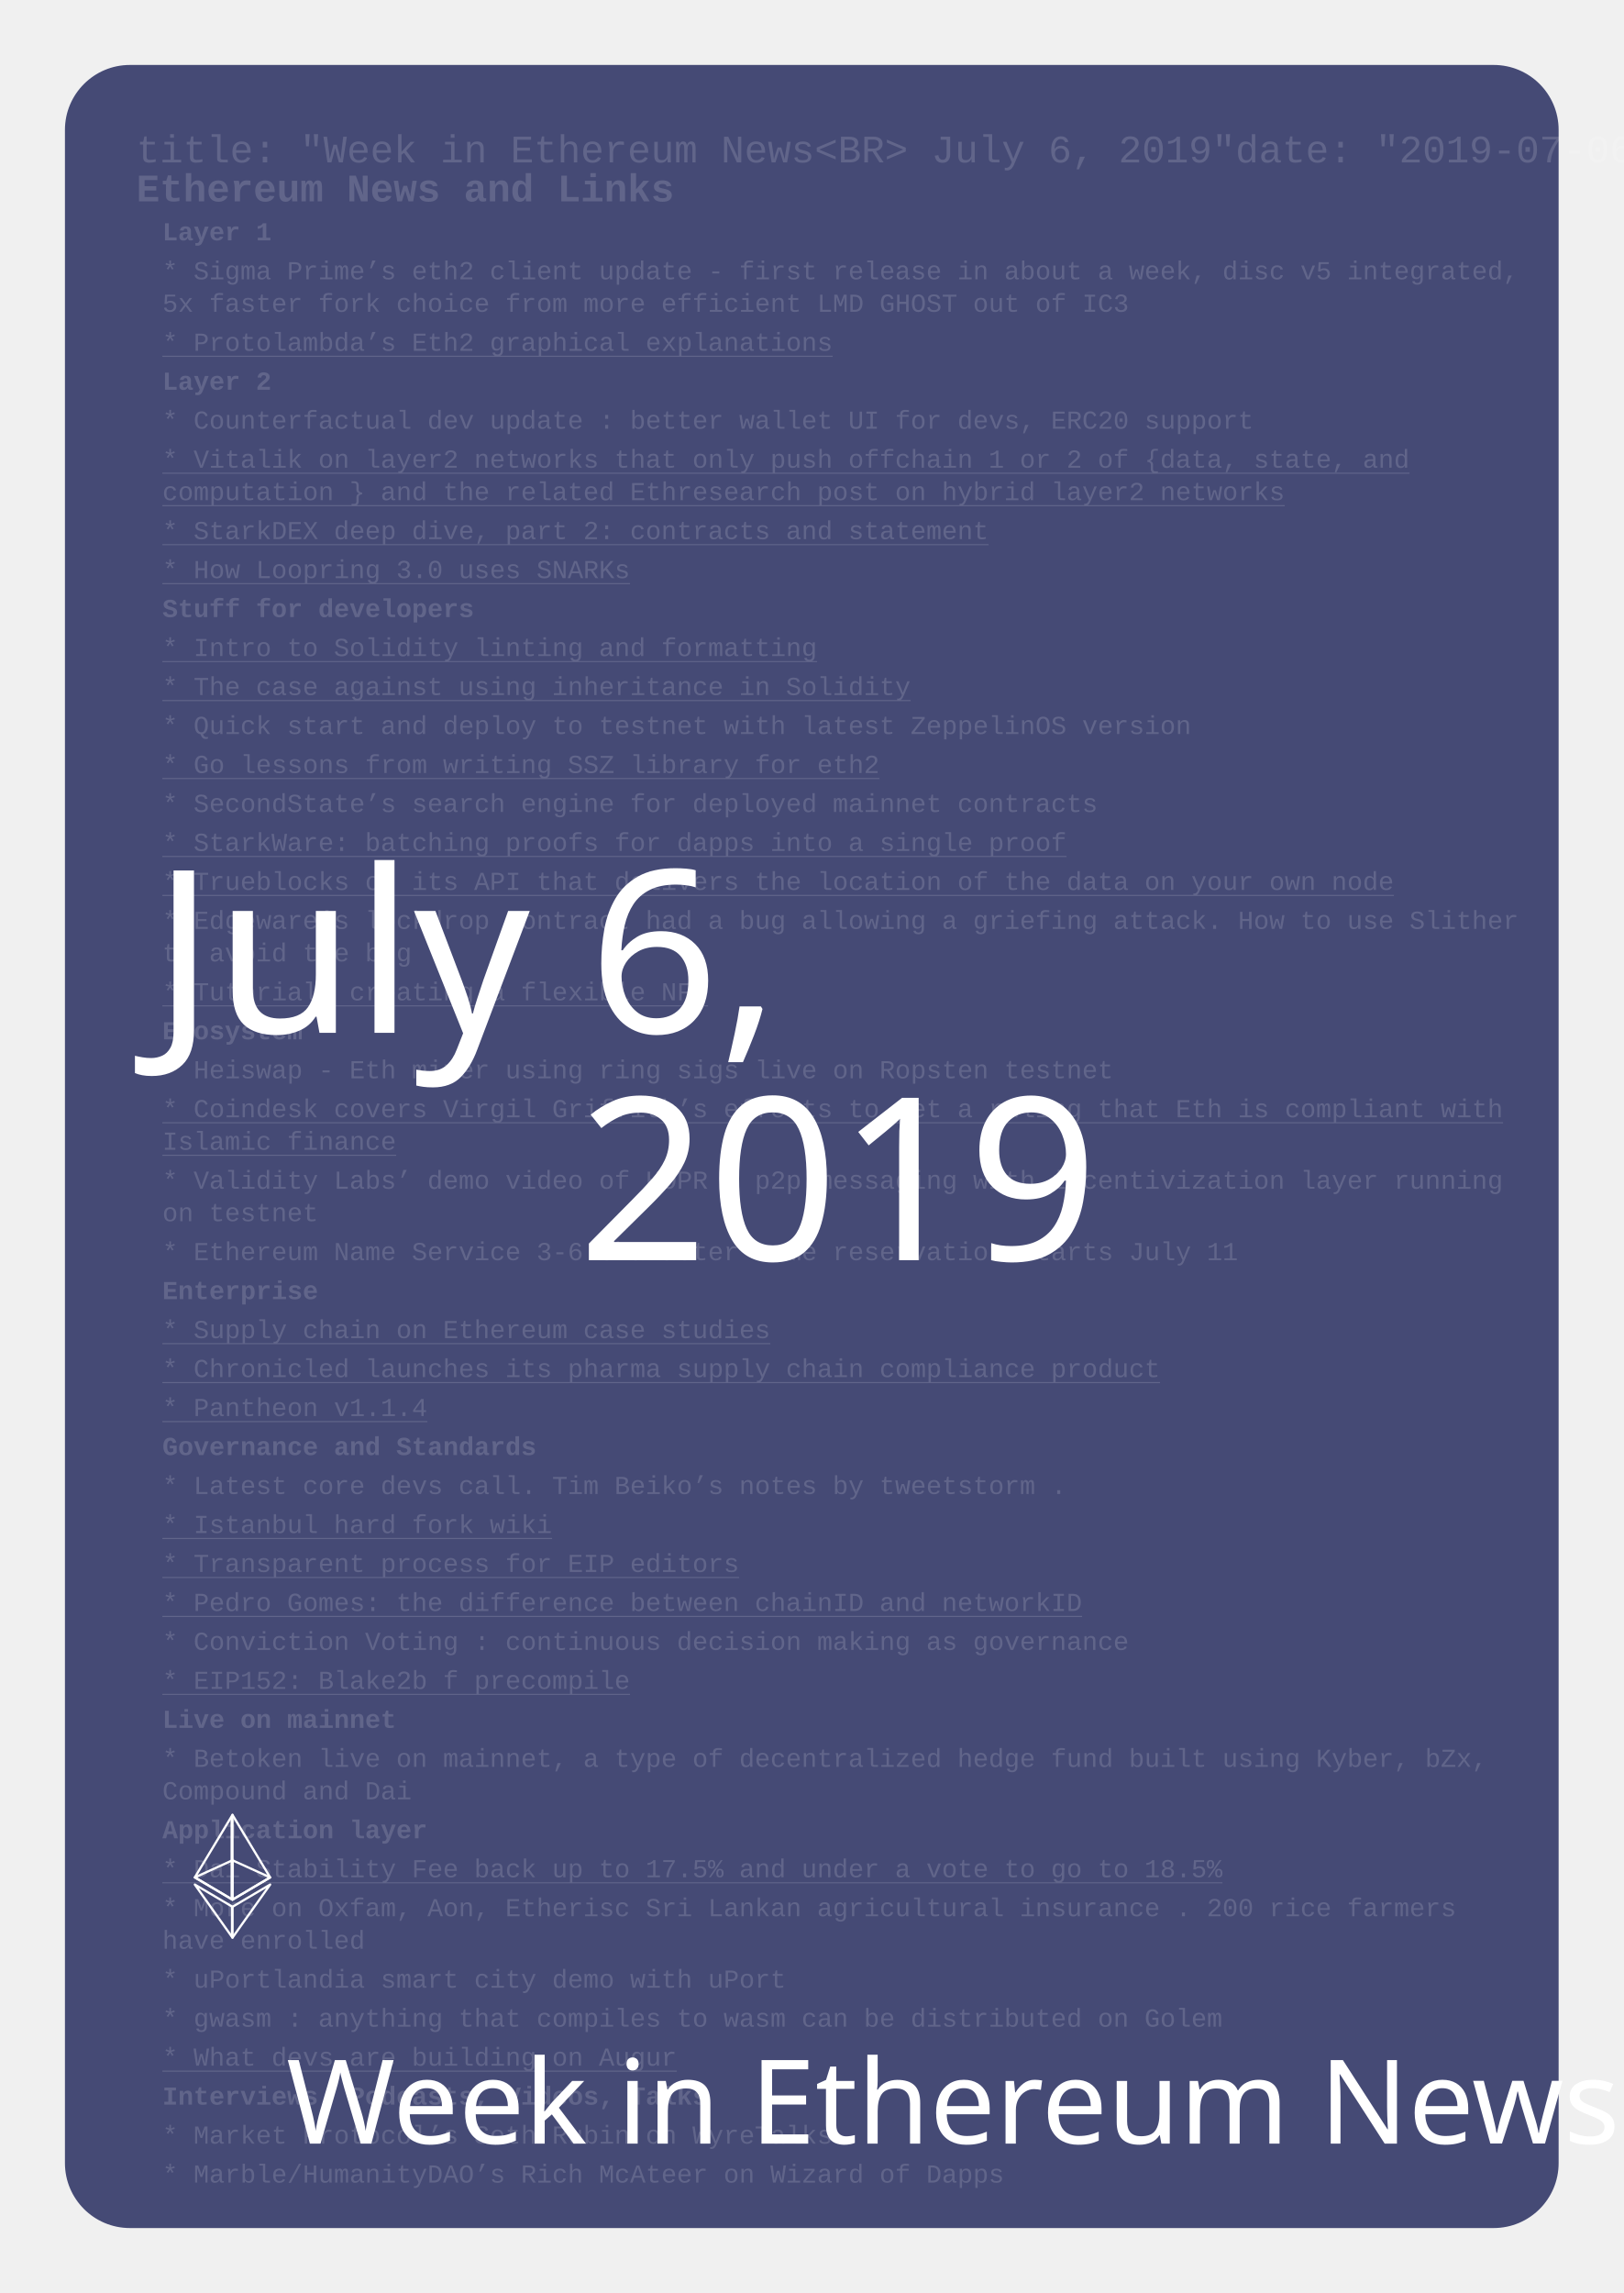
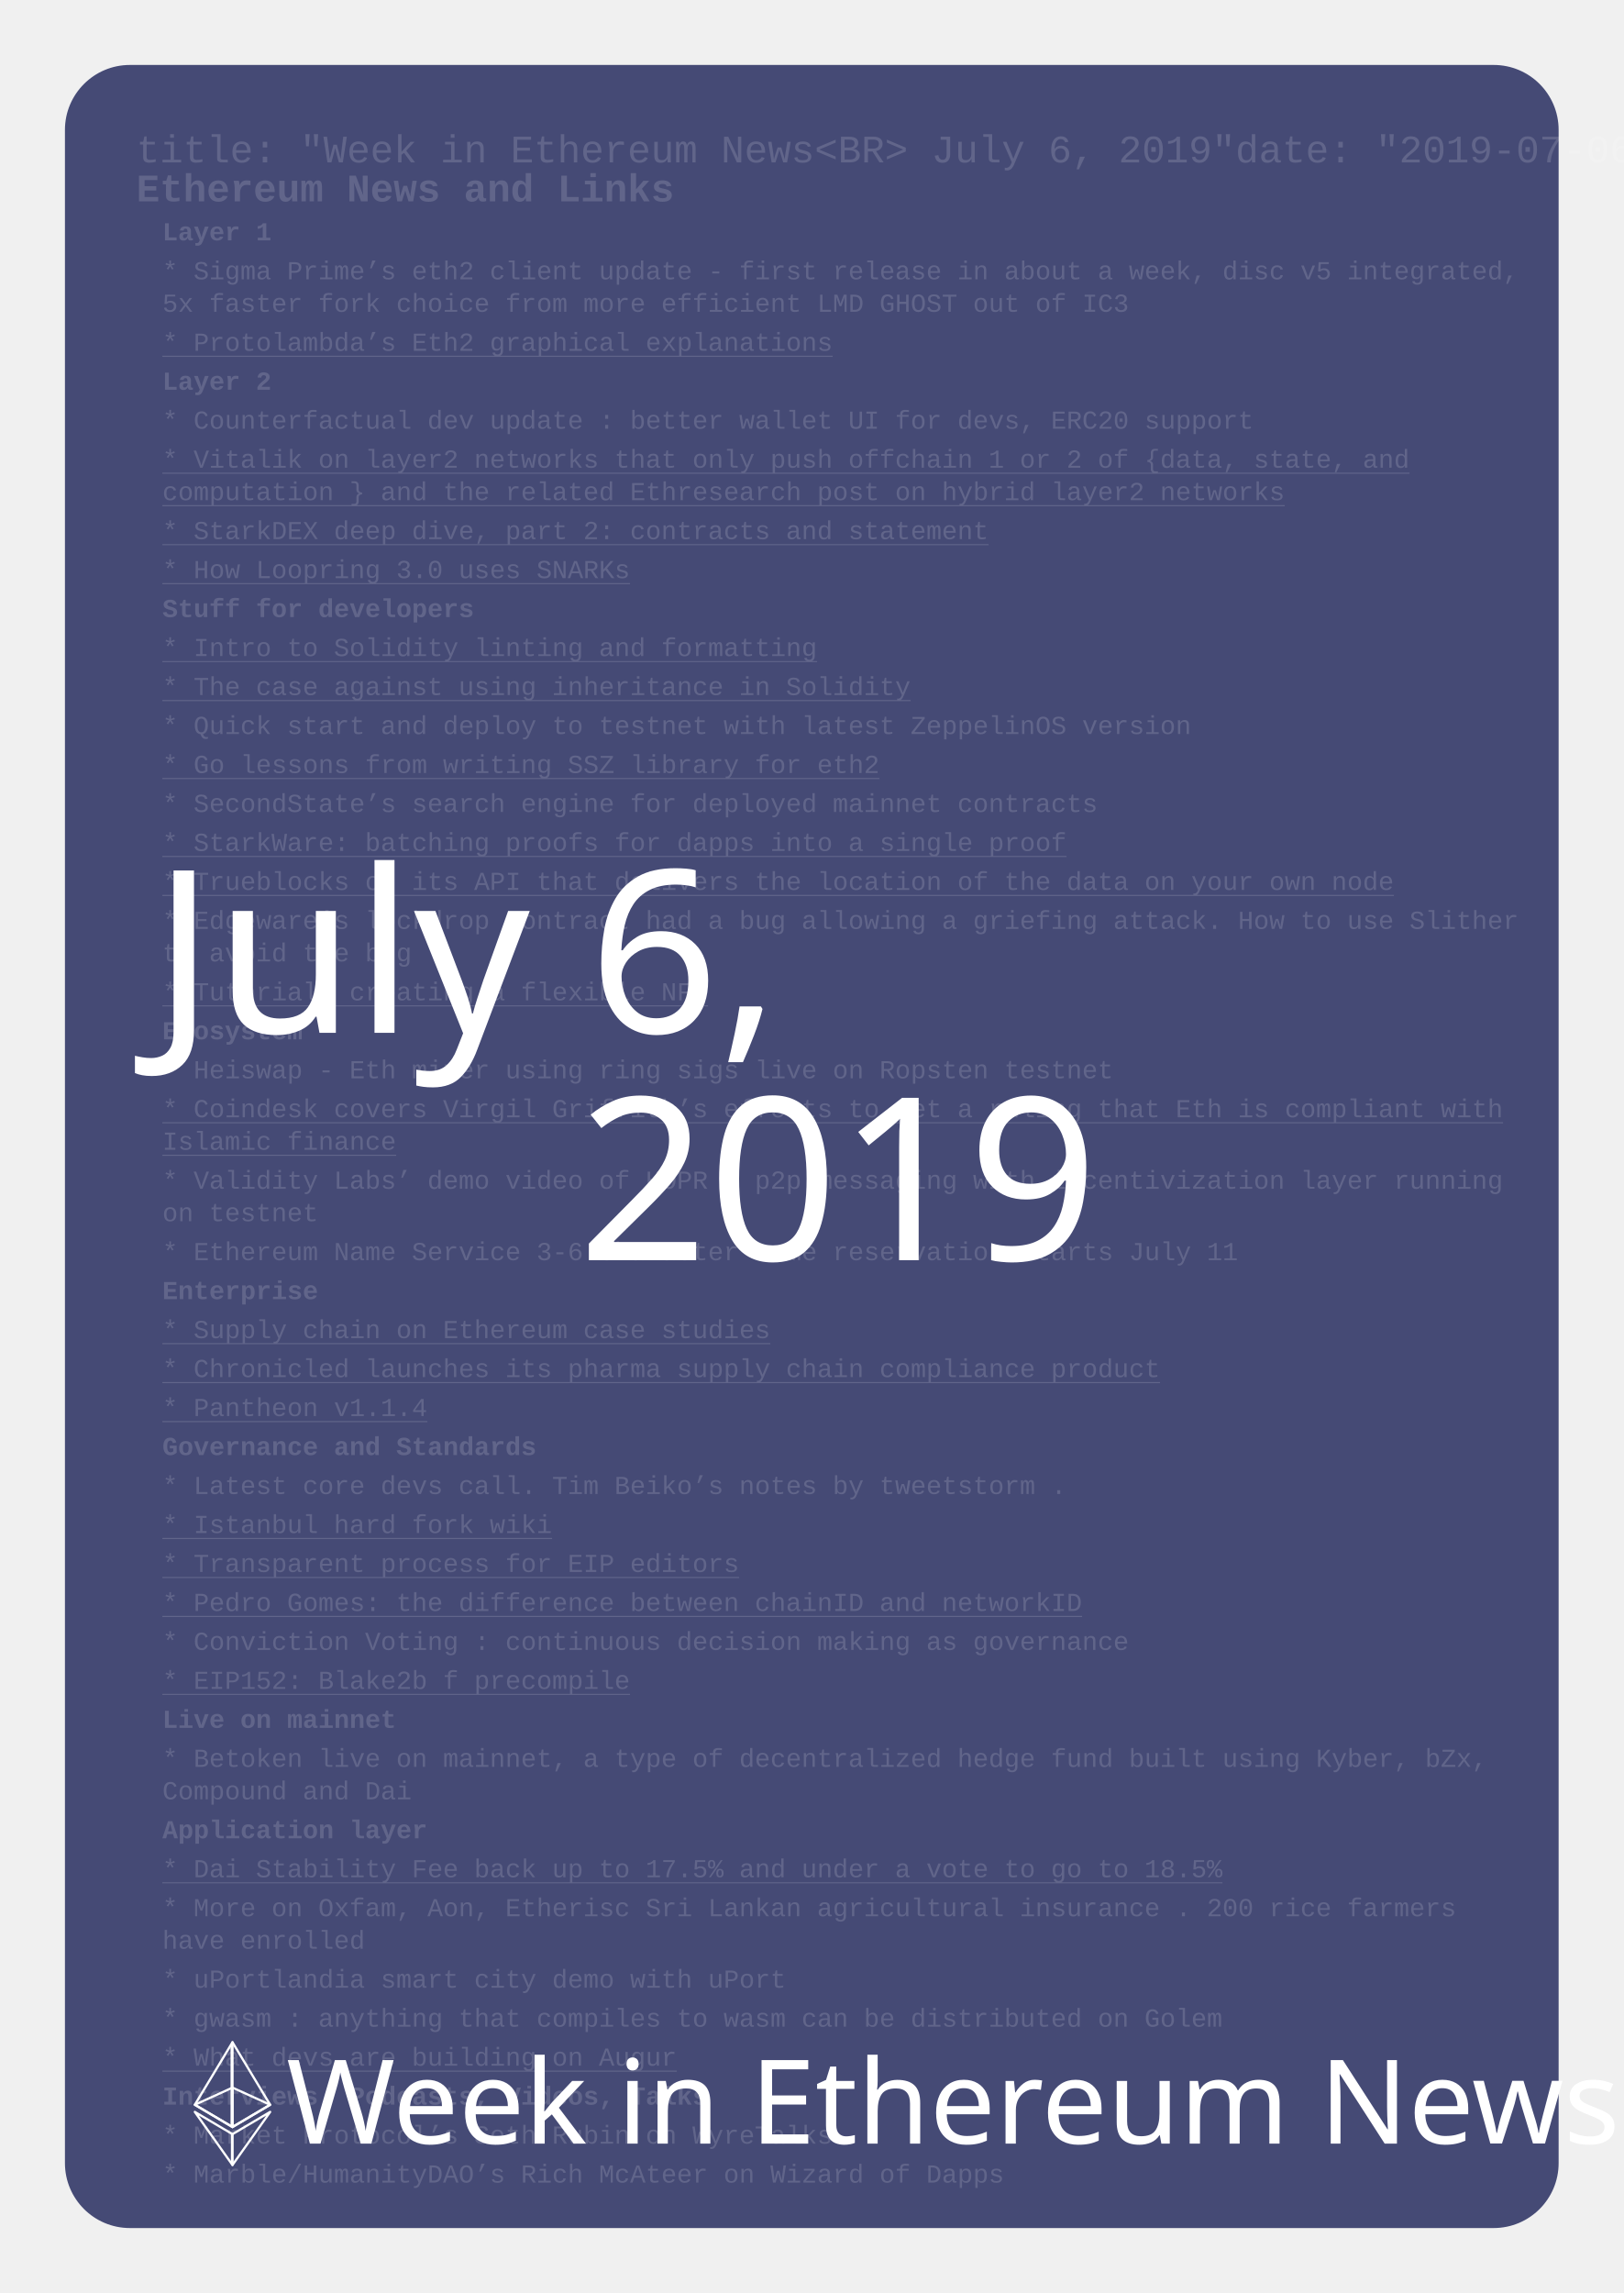
<svg xmlns="http://www.w3.org/2000/svg" id="week-in-ethereum-news" width="500" height="706" fill="none">
  <rect x="20" y="20" width="460" height="666" rx="20" fill="#454A75" />
  <text x="42" y="50" font-size="12px" font-family="Courier New" fill="#ffffff" opacity="0.15" font-weight="normal" text-decoration="none">title: "Week in Ethereum News&lt;BR&gt; July 6, 2019"
date: "2019-07-06"</text>
  <text x="42" y="62" font-size="12px" font-family="Courier New" fill="#ffffff" opacity="0.15" font-weight="bold" text-decoration="none">Ethereum News and Links</text>
  <text x="50" y="74" font-size="8px" font-family="Courier New" fill="#ffffff" opacity="0.15" font-weight="bold" text-decoration="none">Layer 1</text>
  <text x="50" y="86" font-size="8px" font-family="Courier New" fill="#ffffff" opacity="0.15" font-weight="normal" text-decoration="none">* Sigma Prime’s eth2 client update - first release in about a week, disc v5 integrated,</text>
  <text x="50" y="96" font-size="8px" font-family="Courier New" fill="#ffffff" opacity="0.15" font-weight="normal" text-decoration="none">5x faster fork choice from more efficient LMD GHOST out of IC3</text>
  <text x="50" y="108" font-size="8px" font-family="Courier New" fill="#ffffff" opacity="0.15" font-weight="normal" text-decoration="underline">* Protolambda’s Eth2 graphical explanations</text>
  <text x="50" y="120" font-size="8px" font-family="Courier New" fill="#ffffff" opacity="0.15" font-weight="bold" text-decoration="none">Layer 2</text>
  <text x="50" y="132" font-size="8px" font-family="Courier New" fill="#ffffff" opacity="0.15" font-weight="normal" text-decoration="none">* Counterfactual dev update : better wallet UI for devs, ERC20 support</text>
  <text x="50" y="144" font-size="8px" font-family="Courier New" fill="#ffffff" opacity="0.15" font-weight="normal" text-decoration="underline">* Vitalik on layer2 networks that only push offchain 1 or 2 of {data, state, and</text>
  <text x="50" y="154" font-size="8px" font-family="Courier New" fill="#ffffff" opacity="0.15" font-weight="normal" text-decoration="underline">computation } and the related Ethresearch post on hybrid layer2 networks</text>
  <text x="50" y="166" font-size="8px" font-family="Courier New" fill="#ffffff" opacity="0.15" font-weight="normal" text-decoration="underline">* StarkDEX deep dive, part 2: contracts and statement</text>
  <text x="50" y="178" font-size="8px" font-family="Courier New" fill="#ffffff" opacity="0.15" font-weight="normal" text-decoration="underline">* How Loopring 3.0 uses SNARKs</text>
  <text x="50" y="190" font-size="8px" font-family="Courier New" fill="#ffffff" opacity="0.15" font-weight="bold" text-decoration="none">Stuff for developers</text>
  <text x="50" y="202" font-size="8px" font-family="Courier New" fill="#ffffff" opacity="0.15" font-weight="normal" text-decoration="underline">* Intro to Solidity linting and formatting</text>
  <text x="50" y="214" font-size="8px" font-family="Courier New" fill="#ffffff" opacity="0.15" font-weight="normal" text-decoration="underline">* The case against using inheritance in Solidity</text>
  <text x="50" y="226" font-size="8px" font-family="Courier New" fill="#ffffff" opacity="0.15" font-weight="normal" text-decoration="none">* Quick start and deploy to testnet with latest ZeppelinOS version</text>
  <text x="50" y="238" font-size="8px" font-family="Courier New" fill="#ffffff" opacity="0.15" font-weight="normal" text-decoration="underline">* Go lessons from writing SSZ library for eth2</text>
  <text x="50" y="250" font-size="8px" font-family="Courier New" fill="#ffffff" opacity="0.15" font-weight="normal" text-decoration="none">* SecondState’s search engine for deployed mainnet contracts</text>
  <text x="50" y="262" font-size="8px" font-family="Courier New" fill="#ffffff" opacity="0.15" font-weight="normal" text-decoration="underline">* StarkWare: batching proofs for dapps into a single proof</text>
  <text x="50" y="274" font-size="8px" font-family="Courier New" fill="#ffffff" opacity="0.15" font-weight="normal" text-decoration="underline">* Trueblocks on its API that delivers the location of the data on your own node</text>
  <text x="50" y="286" font-size="8px" font-family="Courier New" fill="#ffffff" opacity="0.15" font-weight="normal" text-decoration="none">* Edgeware’s lockdrop contract had a bug allowing a griefing attack. How to use Slither</text>
  <text x="50" y="296" font-size="8px" font-family="Courier New" fill="#ffffff" opacity="0.15" font-weight="normal" text-decoration="none">to avoid the bug</text>
  <text x="50" y="308" font-size="8px" font-family="Courier New" fill="#ffffff" opacity="0.15" font-weight="normal" text-decoration="underline">* Tutorial: creating a flexible NFT</text>
  <text x="50" y="320" font-size="8px" font-family="Courier New" fill="#ffffff" opacity="0.15" font-weight="bold" text-decoration="none">Ecosystem</text>
  <text x="50" y="332" font-size="8px" font-family="Courier New" fill="#ffffff" opacity="0.15" font-weight="normal" text-decoration="none">* Heiswap - Eth mixer using ring sigs live on Ropsten testnet</text>
  <text x="50" y="344" font-size="8px" font-family="Courier New" fill="#ffffff" opacity="0.15" font-weight="normal" text-decoration="underline">* Coindesk covers Virgil Griffith’s efforts to get a ruling that Eth is compliant with</text>
  <text x="50" y="354" font-size="8px" font-family="Courier New" fill="#ffffff" opacity="0.15" font-weight="normal" text-decoration="underline">Islamic finance</text>
  <text x="50" y="366" font-size="8px" font-family="Courier New" fill="#ffffff" opacity="0.15" font-weight="normal" text-decoration="none">* Validity Labs’ demo video of HOPR , p2p messaging with incentivization layer running</text>
  <text x="50" y="376" font-size="8px" font-family="Courier New" fill="#ffffff" opacity="0.15" font-weight="normal" text-decoration="none">on testnet</text>
  <text x="50" y="388" font-size="8px" font-family="Courier New" fill="#ffffff" opacity="0.15" font-weight="normal" text-decoration="none">* Ethereum Name Service 3-6 character name reservation starts July 11</text>
  <text x="50" y="400" font-size="8px" font-family="Courier New" fill="#ffffff" opacity="0.15" font-weight="bold" text-decoration="none">Enterprise</text>
  <text x="50" y="412" font-size="8px" font-family="Courier New" fill="#ffffff" opacity="0.15" font-weight="normal" text-decoration="underline">* Supply chain on Ethereum case studies</text>
  <text x="50" y="424" font-size="8px" font-family="Courier New" fill="#ffffff" opacity="0.15" font-weight="normal" text-decoration="underline">* Chronicled launches its pharma supply chain compliance product</text>
  <text x="50" y="436" font-size="8px" font-family="Courier New" fill="#ffffff" opacity="0.15" font-weight="normal" text-decoration="underline">* Pantheon v1.1.4</text>
  <text x="50" y="448" font-size="8px" font-family="Courier New" fill="#ffffff" opacity="0.15" font-weight="bold" text-decoration="none">Governance and Standards</text>
  <text x="50" y="460" font-size="8px" font-family="Courier New" fill="#ffffff" opacity="0.15" font-weight="normal" text-decoration="none">* Latest core devs call. Tim Beiko’s notes by tweetstorm .</text>
  <text x="50" y="472" font-size="8px" font-family="Courier New" fill="#ffffff" opacity="0.15" font-weight="normal" text-decoration="underline">* Istanbul hard fork wiki</text>
  <text x="50" y="484" font-size="8px" font-family="Courier New" fill="#ffffff" opacity="0.15" font-weight="normal" text-decoration="underline">* Transparent process for EIP editors</text>
  <text x="50" y="496" font-size="8px" font-family="Courier New" fill="#ffffff" opacity="0.15" font-weight="normal" text-decoration="underline">* Pedro Gomes: the difference between chainID and networkID</text>
  <text x="50" y="508" font-size="8px" font-family="Courier New" fill="#ffffff" opacity="0.15" font-weight="normal" text-decoration="none">* Conviction Voting : continuous decision making as governance</text>
  <text x="50" y="520" font-size="8px" font-family="Courier New" fill="#ffffff" opacity="0.15" font-weight="normal" text-decoration="underline">* EIP152: Blake2b f precompile</text>
  <text x="50" y="532" font-size="8px" font-family="Courier New" fill="#ffffff" opacity="0.15" font-weight="bold" text-decoration="none">Live on mainnet</text>
  <text x="50" y="544" font-size="8px" font-family="Courier New" fill="#ffffff" opacity="0.15" font-weight="normal" text-decoration="none">* Betoken live on mainnet, a type of decentralized hedge fund built using Kyber, bZx,</text>
  <text x="50" y="554" font-size="8px" font-family="Courier New" fill="#ffffff" opacity="0.15" font-weight="normal" text-decoration="none">Compound and Dai</text>
  <text x="50" y="566" font-size="8px" font-family="Courier New" fill="#ffffff" opacity="0.15" font-weight="bold" text-decoration="none">Application layer</text>
  <text x="50" y="578" font-size="8px" font-family="Courier New" fill="#ffffff" opacity="0.15" font-weight="normal" text-decoration="underline">* Dai Stability Fee back up to 17.5% and under a vote to go to 18.5%</text>
  <text x="50" y="590" font-size="8px" font-family="Courier New" fill="#ffffff" opacity="0.15" font-weight="normal" text-decoration="none">* More on Oxfam, Aon, Etherisc Sri Lankan agricultural insurance . 200 rice farmers</text>
  <text x="50" y="600" font-size="8px" font-family="Courier New" fill="#ffffff" opacity="0.15" font-weight="normal" text-decoration="none">have enrolled</text>
  <text x="50" y="612" font-size="8px" font-family="Courier New" fill="#ffffff" opacity="0.15" font-weight="normal" text-decoration="none">* uPortlandia smart city demo with uPort</text>
  <text x="50" y="624" font-size="8px" font-family="Courier New" fill="#ffffff" opacity="0.15" font-weight="normal" text-decoration="none">* gwasm : anything that compiles to wasm can be distributed on Golem</text>
  <text x="50" y="636" font-size="8px" font-family="Courier New" fill="#ffffff" opacity="0.15" font-weight="normal" text-decoration="underline">* What devs are building on Augur</text>
  <text x="50" y="648" font-size="8px" font-family="Courier New" fill="#ffffff" opacity="0.15" font-weight="bold" text-decoration="none">Interviews, Podcasts, Videos, Talks</text>
  <text x="50" y="660" font-size="8px" font-family="Courier New" fill="#ffffff" opacity="0.15" font-weight="normal" text-decoration="none">* Market Protocol’s Seth Rubin on WyreTalks</text>
  <text x="50" y="672" font-size="8px" font-family="Courier New" fill="#ffffff" opacity="0.15" font-weight="normal" text-decoration="none">* Marble/HumanityDAO’s Rich McAteer on Wizard of Dapps</text>
  <text fill="#ffffff" font-family="Calibri" font-size="70" font-weight="300">
    <tspan x="47.009" y="318">July 6,</tspan>
    <tspan x="177.989" y="388">2019</tspan>
  </text>
-   <g transform="translate(20, 230) scale(0.8)">
+   <g transform="translate(20, 300) scale(0.8)">
    <path d="m64.496 411-.317 1.076v31.228l.317.316 14.495-8.568L64.496 411Z" stroke="#fff" stroke-width=".866" stroke-linecap="round" stroke-linejoin="round" />
    <path d="M64.496 411 50 435.052l14.496 8.568V411Zm0 35.365-.179.218v11.124l.179.521L79 437.801l-14.504 8.564Z" stroke="#fff" stroke-width=".866" stroke-linecap="round" stroke-linejoin="round" />
    <path d="M64.496 458.228v-11.863L50 437.801l14.496 20.427Zm0-14.608 14.495-8.568-14.495-6.589v15.157ZM50 435.052l14.496 8.568v-15.157L50 435.052Z" stroke="#fff" stroke-width=".866" stroke-linecap="round" stroke-linejoin="round" />
  </g>
  <text fill="#ffffff" font-family="Calibri" font-size="36" x="88.195" y="660">Week in Ethereum News</text>
  <style>
      .wienText {font-family: "Courier New"; fill: white; opacity: .15;}
      .h2 {font-size: 12px;}
      .h3 {font-size: 10px;}
      .tiny {font-size: 8px;}
      .link {text-decoration: underline;}
    </style>
</svg>
